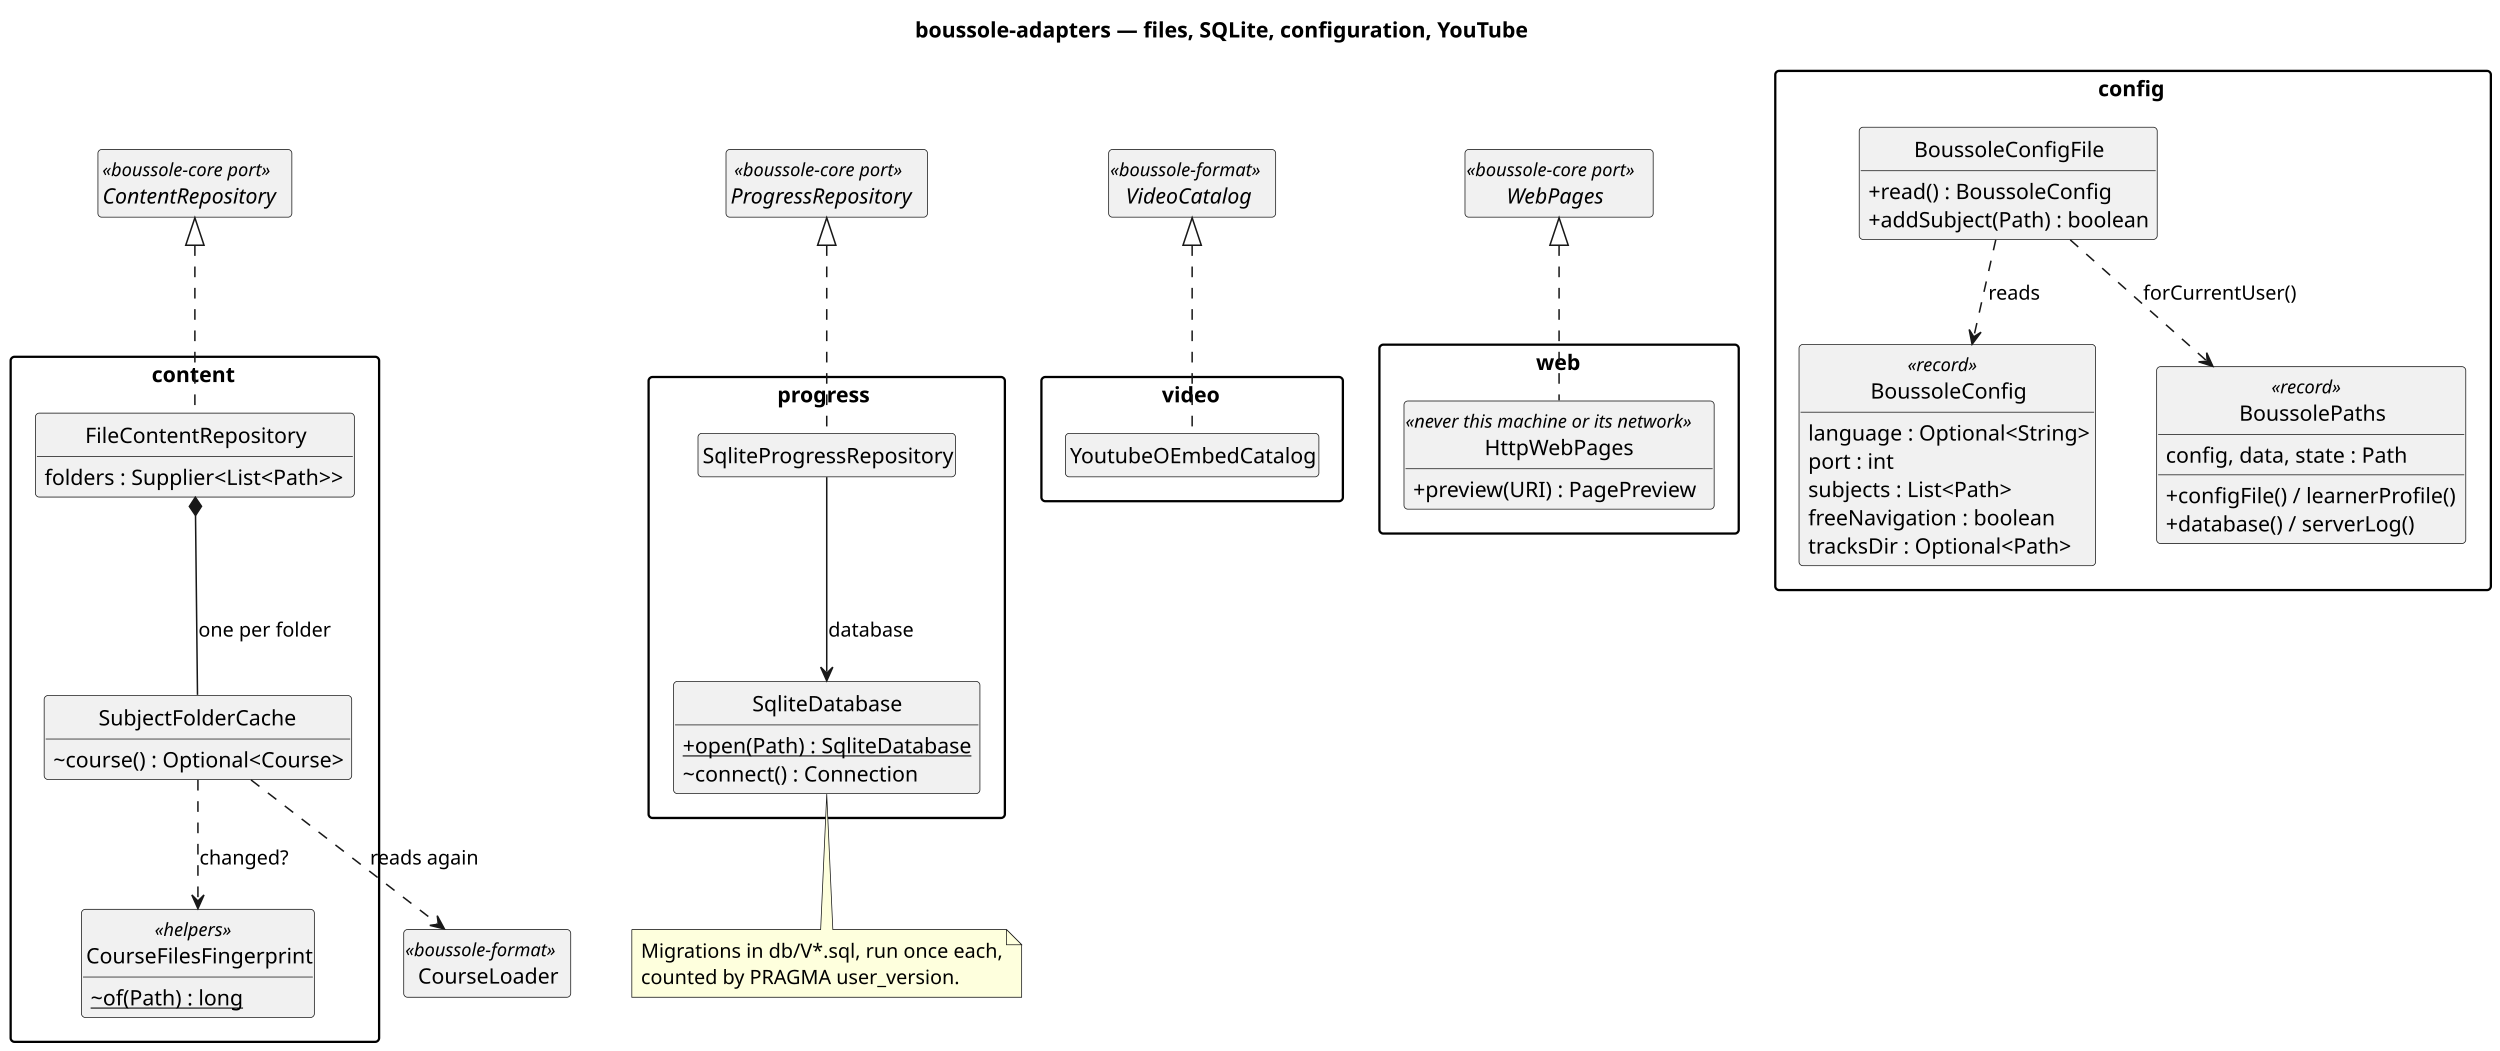
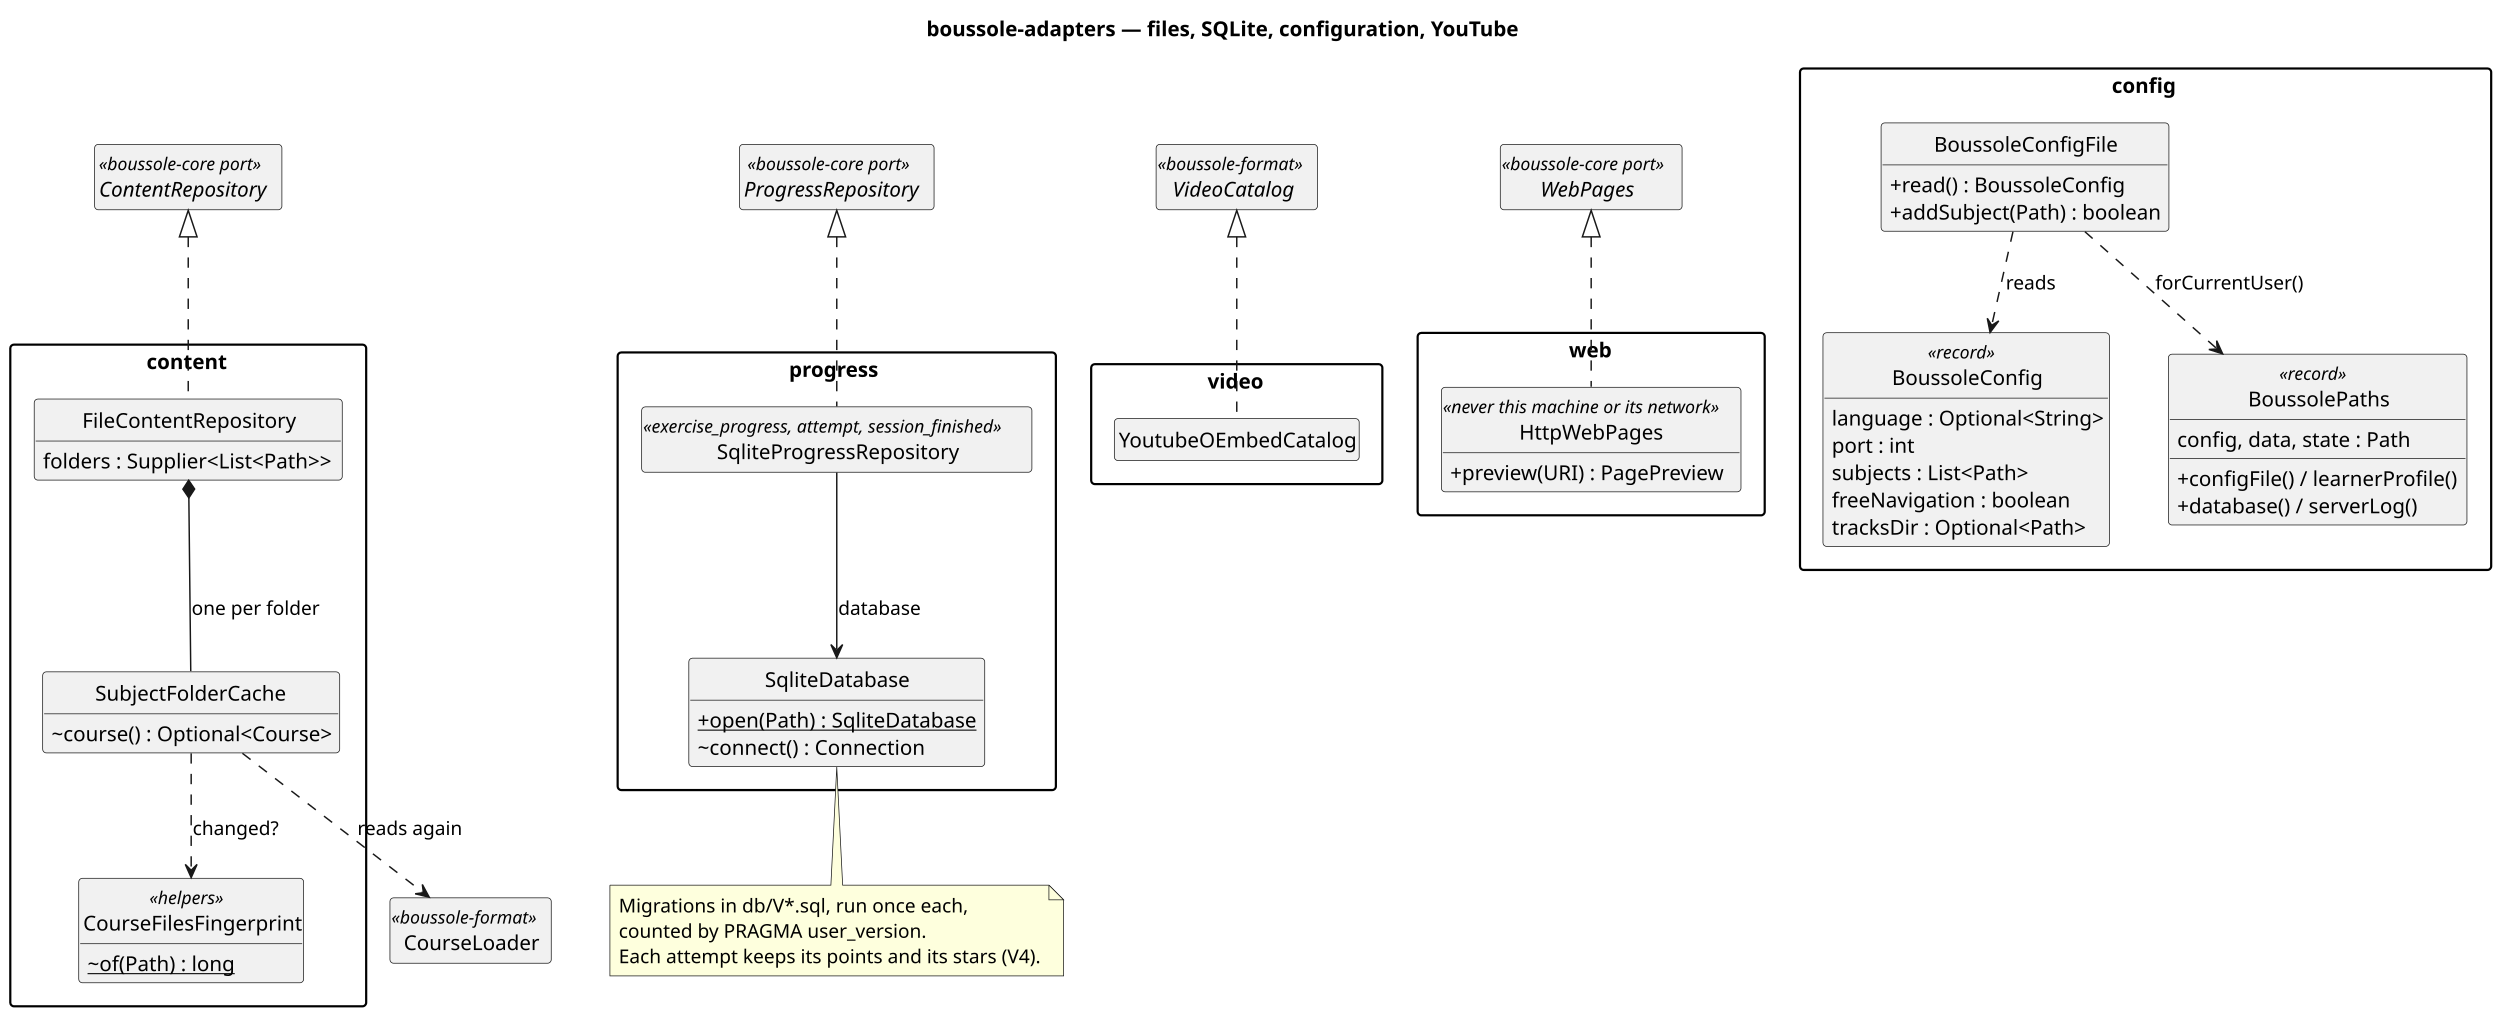
- <svg xmlns="http://www.w3.org/2000/svg" contentStyleType="text/css" data-diagram-type="CLASS" height="690px" preserveAspectRatio="none" style="width:1642px;height:690px;background:#FFFFFF;" version="1.1" viewBox="0 0 1642 690" width="1642px" zoomAndPan="magnify">
+ <svg xmlns="http://www.w3.org/2000/svg" contentStyleType="text/css" data-diagram-type="CLASS" height="690px" preserveAspectRatio="none" style="width:1700px;height:690px;background:#FFFFFF;" version="1.1" viewBox="0 0 1700 690" width="1700px" zoomAndPan="magnify">
  <defs />
  <g>
    <g class="title" data-source-line="7">
-       <text fill="#000000" font-family="sans-serif" font-size="14" font-weight="bold" lengthAdjust="spacing" textLength="426.06" x="600.97" y="24.616">boussole-adapters — files, SQLite, configuration, YouTube</text>
+       <text fill="#000000" font-family="sans-serif" font-size="14" font-weight="bold" lengthAdjust="spacing" textLength="426.06" x="629.97" y="24.616">boussole-adapters — files, SQLite, configuration, YouTube</text>
    </g>
    <g class="cluster" data-qualified-name="content" data-source-line="9" id="ent0002">
      <rect fill="none" height="449.94" rx="2.5" ry="2.5" style="stroke:#000000;stroke-width:1.5;" width="242" x="7" y="234.344" />
      <text fill="#000000" font-family="sans-serif" font-size="14" font-weight="bold" lengthAdjust="spacing" textLength="56.71" x="99.645" y="250.96">content</text>
    </g>
    <g class="cluster" data-qualified-name="progress" data-source-line="21" id="ent0006">
-       <rect fill="none" height="289.62" rx="2.5" ry="2.5" style="stroke:#000000;stroke-width:1.5;" width="234" x="426" y="247.624" />
-       <text fill="#000000" font-family="sans-serif" font-size="14" font-weight="bold" lengthAdjust="spacing" textLength="64.974" x="510.513" y="264.24">progress</text>
+       <rect fill="none" height="297.58" rx="2.5" ry="2.5" style="stroke:#000000;stroke-width:1.5;" width="298" x="420" y="239.664" />
+       <text fill="#000000" font-family="sans-serif" font-size="14" font-weight="bold" lengthAdjust="spacing" textLength="64.974" x="536.513" y="256.28">progress</text>
    </g>
    <g class="cluster" data-qualified-name="config" data-source-line="29" id="ent0009">
-       <rect fill="none" height="340.99" rx="2.5" ry="2.5" style="stroke:#000000;stroke-width:1.5;" width="470" x="1166" y="46.564" />
-       <text fill="#000000" font-family="sans-serif" font-size="14" font-weight="bold" lengthAdjust="spacing" textLength="45.913" x="1378.044" y="63.18">config</text>
+       <rect fill="none" height="340.99" rx="2.5" ry="2.5" style="stroke:#000000;stroke-width:1.5;" width="470" x="1224" y="46.564" />
+       <text fill="#000000" font-family="sans-serif" font-size="14" font-weight="bold" lengthAdjust="spacing" textLength="45.913" x="1436.044" y="63.18">config</text>
    </g>
    <g class="cluster" data-qualified-name="video" data-source-line="48" id="ent0013">
-       <rect fill="none" height="81.56" rx="2.5" ry="2.5" style="stroke:#000000;stroke-width:1.5;" width="198" x="684" y="247.624" />
-       <text fill="#000000" font-family="sans-serif" font-size="14" font-weight="bold" lengthAdjust="spacing" textLength="39.763" x="763.118" y="264.24">video</text>
+       <rect fill="none" height="81.56" rx="2.5" ry="2.5" style="stroke:#000000;stroke-width:1.5;" width="198" x="742" y="247.624" />
+       <text fill="#000000" font-family="sans-serif" font-size="14" font-weight="bold" lengthAdjust="spacing" textLength="39.763" x="821.118" y="264.24">video</text>
    </g>
    <g class="cluster" data-qualified-name="web" data-source-line="52" id="ent0015">
-       <rect fill="none" height="124.04" rx="2.5" ry="2.5" style="stroke:#000000;stroke-width:1.5;" width="236" x="906" y="226.384" />
-       <text fill="#000000" font-family="sans-serif" font-size="14" font-weight="bold" lengthAdjust="spacing" textLength="30.32" x="1008.84" y="243">web</text>
+       <rect fill="none" height="124.04" rx="2.5" ry="2.5" style="stroke:#000000;stroke-width:1.5;" width="236" x="964" y="226.384" />
+       <text fill="#000000" font-family="sans-serif" font-size="14" font-weight="bold" lengthAdjust="spacing" textLength="30.32" x="1066.84" y="243">web</text>
    </g>
    <g class="entity" data-qualified-name="content.FileContentRepository" data-source-line="10" id="ent0003">
      <rect fill="#F1F1F1" height="55.128" rx="2.5" ry="2.5" style="stroke:#181818;stroke-width:0.5;" width="209.469" x="23.27" y="271.344" />
      <text fill="#000000" font-family="sans-serif" font-size="14" lengthAdjust="spacing" textLength="144.157" x="55.926" y="290.96">FileContentRepository</text>
      <line style="stroke:#181818;stroke-width:0.5;" x1="24.27" x2="231.739" y1="299.908" y2="299.908" />
      <text fill="#000000" font-family="sans-serif" font-size="14" lengthAdjust="spacing" textLength="197.469" x="29.27" y="318.524">folders : Supplier&lt;List&lt;Path&gt;&gt;</text>
    </g>
    <g class="entity" data-qualified-name="content.SubjectFolderCache" data-source-line="13" id="ent0004">
      <rect fill="#F1F1F1" height="55.128" rx="2.5" ry="2.5" style="stroke:#181818;stroke-width:0.5;" width="201.979" x="29.01" y="456.834" />
      <text fill="#000000" font-family="sans-serif" font-size="14" lengthAdjust="spacing" textLength="130.577" x="64.711" y="476.45">SubjectFolderCache</text>
      <line style="stroke:#181818;stroke-width:0.5;" x1="30.01" x2="229.989" y1="485.398" y2="485.398" />
      <text fill="#000000" font-family="sans-serif" font-size="14" lengthAdjust="spacing" textLength="189.979" x="35.01" y="504.014">~course() : Optional&lt;Course&gt;</text>
    </g>
    <g class="entity" data-qualified-name="content.CourseFilesFingerprint" data-source-line="16" id="ent0005">
      <rect fill="#F1F1F1" height="71.04" rx="2.5" ry="2.5" style="stroke:#181818;stroke-width:0.5;" width="152.944" x="53.53" y="597.244" />
      <text fill="#000000" font-family="sans-serif" font-size="12" font-style="italic" lengthAdjust="spacing" textLength="56.832" x="101.585" y="614.772">«helpers»</text>
      <text fill="#000000" font-family="sans-serif" font-size="14" lengthAdjust="spacing" textLength="146.944" x="56.53" y="632.772">CourseFilesFingerprint</text>
      <line style="stroke:#181818;stroke-width:0.5;" x1="54.53" x2="205.474" y1="641.72" y2="641.72" />
      <text fill="#000000" font-family="sans-serif" font-size="14" lengthAdjust="spacing" text-decoration="underline" textLength="98.98" x="59.53" y="660.336">~of(Path) : long</text>
    </g>
    <g class="entity" data-qualified-name="progress.SqliteProgressRepository" data-source-line="22" id="ent0007">
-       <rect fill="#F1F1F1" height="28.564" rx="2.5" ry="2.5" style="stroke:#181818;stroke-width:0.5;" width="169.099" x="458.45" y="284.624" />
-       <text fill="#000000" font-family="sans-serif" font-size="14" lengthAdjust="spacing" textLength="163.099" x="461.45" y="304.24">SqliteProgressRepository</text>
+       <rect fill="#F1F1F1" height="44.476" rx="2.5" ry="2.5" style="stroke:#181818;stroke-width:0.5;" width="265.366" x="436.32" y="276.664" />
+       <text fill="#000000" font-family="sans-serif" font-size="12" font-style="italic" lengthAdjust="spacing" textLength="263.366" x="437.32" y="294.192">«exercise_progress, attempt, session_finished»</text>
+       <text fill="#000000" font-family="sans-serif" font-size="14" lengthAdjust="spacing" textLength="163.099" x="487.453" y="312.192">SqliteProgressRepository</text>
    </g>
    <g class="entity" data-qualified-name="progress.SqliteDatabase" data-source-line="23" id="ent0008">
-       <rect fill="#F1F1F1" height="73.692" rx="2.5" ry="2.5" style="stroke:#181818;stroke-width:0.5;" width="201.223" x="442.39" y="447.554" />
-       <text fill="#000000" font-family="sans-serif" font-size="14" lengthAdjust="spacing" textLength="97.818" x="494.093" y="467.17">SqliteDatabase</text>
-       <line style="stroke:#181818;stroke-width:0.5;" x1="443.39" x2="642.613" y1="476.118" y2="476.118" />
-       <text fill="#000000" font-family="sans-serif" font-size="14" lengthAdjust="spacing" text-decoration="underline" textLength="189.223" x="448.39" y="494.734">+open(Path) : SqliteDatabase</text>
-       <text fill="#000000" font-family="sans-serif" font-size="14" lengthAdjust="spacing" textLength="154.601" x="448.39" y="513.298">~connect() : Connection</text>
+       <rect fill="#F1F1F1" height="73.692" rx="2.5" ry="2.5" style="stroke:#181818;stroke-width:0.5;" width="201.223" x="468.39" y="447.554" />
+       <text fill="#000000" font-family="sans-serif" font-size="14" lengthAdjust="spacing" textLength="97.818" x="520.093" y="467.17">SqliteDatabase</text>
+       <line style="stroke:#181818;stroke-width:0.5;" x1="469.39" x2="668.613" y1="476.118" y2="476.118" />
+       <text fill="#000000" font-family="sans-serif" font-size="14" lengthAdjust="spacing" text-decoration="underline" textLength="189.223" x="474.39" y="494.734">+open(Path) : SqliteDatabase</text>
+       <text fill="#000000" font-family="sans-serif" font-size="14" lengthAdjust="spacing" textLength="154.601" x="474.39" y="513.298">~connect() : Connection</text>
    </g>
    <g class="entity" data-qualified-name="config.BoussoleConfigFile" data-source-line="30" id="ent0010">
-       <rect fill="#F1F1F1" height="73.692" rx="2.5" ry="2.5" style="stroke:#181818;stroke-width:0.5;" width="195.721" x="1221.14" y="83.564" />
-       <text fill="#000000" font-family="sans-serif" font-size="14" lengthAdjust="spacing" textLength="123.76" x="1257.121" y="103.18">BoussoleConfigFile</text>
-       <line style="stroke:#181818;stroke-width:0.5;" x1="1222.14" x2="1415.861" y1="112.128" y2="112.128" />
-       <text fill="#000000" font-family="sans-serif" font-size="14" lengthAdjust="spacing" textLength="159.487" x="1227.14" y="130.744">+read() : BoussoleConfig</text>
-       <text fill="#000000" font-family="sans-serif" font-size="14" lengthAdjust="spacing" textLength="183.721" x="1227.14" y="149.308">+addSubject(Path) : boolean</text>
+       <rect fill="#F1F1F1" height="73.692" rx="2.5" ry="2.5" style="stroke:#181818;stroke-width:0.5;" width="195.721" x="1279.14" y="83.564" />
+       <text fill="#000000" font-family="sans-serif" font-size="14" lengthAdjust="spacing" textLength="123.76" x="1315.121" y="103.18">BoussoleConfigFile</text>
+       <line style="stroke:#181818;stroke-width:0.5;" x1="1280.14" x2="1473.861" y1="112.128" y2="112.128" />
+       <text fill="#000000" font-family="sans-serif" font-size="14" lengthAdjust="spacing" textLength="159.487" x="1285.14" y="130.744">+read() : BoussoleConfig</text>
+       <text fill="#000000" font-family="sans-serif" font-size="14" lengthAdjust="spacing" textLength="183.721" x="1285.14" y="149.308">+addSubject(Path) : boolean</text>
    </g>
    <g class="entity" data-qualified-name="config.BoussoleConfig" data-source-line="34" id="ent0011">
-       <rect fill="#F1F1F1" height="145.296" rx="2.5" ry="2.5" style="stroke:#181818;stroke-width:0.5;" width="194.783" x="1181.61" y="226.254" />
-       <text fill="#000000" font-family="sans-serif" font-size="12" font-style="italic" lengthAdjust="spacing" textLength="52.248" x="1252.878" y="243.782">«record»</text>
-       <text fill="#000000" font-family="sans-serif" font-size="14" lengthAdjust="spacing" textLength="100.968" x="1228.518" y="261.782">BoussoleConfig</text>
-       <line style="stroke:#181818;stroke-width:0.5;" x1="1182.61" x2="1375.393" y1="270.73" y2="270.73" />
-       <text fill="#000000" font-family="sans-serif" font-size="14" lengthAdjust="spacing" textLength="182.783" x="1187.61" y="289.346">language : Optional&lt;String&gt;</text>
-       <text fill="#000000" font-family="sans-serif" font-size="14" lengthAdjust="spacing" textLength="55.636" x="1187.61" y="307.91">port : int</text>
-       <text fill="#000000" font-family="sans-serif" font-size="14" lengthAdjust="spacing" textLength="135.673" x="1187.61" y="326.474">subjects : List&lt;Path&gt;</text>
-       <text fill="#000000" font-family="sans-serif" font-size="14" lengthAdjust="spacing" textLength="158.745" x="1187.61" y="345.038">freeNavigation : boolean</text>
-       <text fill="#000000" font-family="sans-serif" font-size="14" lengthAdjust="spacing" textLength="172.675" x="1187.61" y="363.602">tracksDir : Optional&lt;Path&gt;</text>
+       <rect fill="#F1F1F1" height="145.296" rx="2.5" ry="2.5" style="stroke:#181818;stroke-width:0.5;" width="194.783" x="1239.61" y="226.254" />
+       <text fill="#000000" font-family="sans-serif" font-size="12" font-style="italic" lengthAdjust="spacing" textLength="52.248" x="1310.878" y="243.782">«record»</text>
+       <text fill="#000000" font-family="sans-serif" font-size="14" lengthAdjust="spacing" textLength="100.968" x="1286.518" y="261.782">BoussoleConfig</text>
+       <line style="stroke:#181818;stroke-width:0.5;" x1="1240.61" x2="1433.393" y1="270.73" y2="270.73" />
+       <text fill="#000000" font-family="sans-serif" font-size="14" lengthAdjust="spacing" textLength="182.783" x="1245.61" y="289.346">language : Optional&lt;String&gt;</text>
+       <text fill="#000000" font-family="sans-serif" font-size="14" lengthAdjust="spacing" textLength="55.636" x="1245.61" y="307.91">port : int</text>
+       <text fill="#000000" font-family="sans-serif" font-size="14" lengthAdjust="spacing" textLength="135.673" x="1245.61" y="326.474">subjects : List&lt;Path&gt;</text>
+       <text fill="#000000" font-family="sans-serif" font-size="14" lengthAdjust="spacing" textLength="158.745" x="1245.61" y="345.038">freeNavigation : boolean</text>
+       <text fill="#000000" font-family="sans-serif" font-size="14" lengthAdjust="spacing" textLength="172.675" x="1245.61" y="363.602">tracksDir : Optional&lt;Path&gt;</text>
    </g>
    <g class="entity" data-qualified-name="config.BoussolePaths" data-source-line="41" id="ent0012">
-       <rect fill="#F1F1F1" height="116.168" rx="2.5" ry="2.5" style="stroke:#181818;stroke-width:0.5;" width="203.029" x="1416.49" y="240.824" />
-       <text fill="#000000" font-family="sans-serif" font-size="12" font-style="italic" lengthAdjust="spacing" textLength="52.248" x="1491.88" y="258.352">«record»</text>
-       <text fill="#000000" font-family="sans-serif" font-size="14" lengthAdjust="spacing" textLength="94.612" x="1470.699" y="276.352">BoussolePaths</text>
-       <line style="stroke:#181818;stroke-width:0.5;" x1="1417.49" x2="1618.519" y1="285.3" y2="285.3" />
-       <text fill="#000000" font-family="sans-serif" font-size="14" lengthAdjust="spacing" textLength="158.633" x="1422.49" y="303.916">config, data, state : Path</text>
-       <line style="stroke:#181818;stroke-width:0.5;" x1="1417.49" x2="1618.519" y1="311.864" y2="311.864" />
-       <text fill="#000000" font-family="sans-serif" font-size="14" lengthAdjust="spacing" textLength="191.029" x="1422.49" y="330.48">+configFile() / learnerProfile()</text>
-       <text fill="#000000" font-family="sans-serif" font-size="14" lengthAdjust="spacing" textLength="163.701" x="1422.49" y="349.044">+database() / serverLog()</text>
+       <rect fill="#F1F1F1" height="116.168" rx="2.5" ry="2.5" style="stroke:#181818;stroke-width:0.5;" width="203.029" x="1474.49" y="240.824" />
+       <text fill="#000000" font-family="sans-serif" font-size="12" font-style="italic" lengthAdjust="spacing" textLength="52.248" x="1549.88" y="258.352">«record»</text>
+       <text fill="#000000" font-family="sans-serif" font-size="14" lengthAdjust="spacing" textLength="94.612" x="1528.699" y="276.352">BoussolePaths</text>
+       <line style="stroke:#181818;stroke-width:0.5;" x1="1475.49" x2="1676.519" y1="285.3" y2="285.3" />
+       <text fill="#000000" font-family="sans-serif" font-size="14" lengthAdjust="spacing" textLength="158.633" x="1480.49" y="303.916">config, data, state : Path</text>
+       <line style="stroke:#181818;stroke-width:0.5;" x1="1475.49" x2="1676.519" y1="311.864" y2="311.864" />
+       <text fill="#000000" font-family="sans-serif" font-size="14" lengthAdjust="spacing" textLength="191.029" x="1480.49" y="330.48">+configFile() / learnerProfile()</text>
+       <text fill="#000000" font-family="sans-serif" font-size="14" lengthAdjust="spacing" textLength="163.701" x="1480.49" y="349.044">+database() / serverLog()</text>
    </g>
    <g class="entity" data-qualified-name="video.YoutubeOEmbedCatalog" data-source-line="49" id="ent0014">
-       <rect fill="#F1F1F1" height="28.564" rx="2.5" ry="2.5" style="stroke:#181818;stroke-width:0.5;" width="166.481" x="699.76" y="284.624" />
-       <text fill="#000000" font-family="sans-serif" font-size="14" lengthAdjust="spacing" textLength="160.481" x="702.76" y="304.24">YoutubeOEmbedCatalog</text>
+       <rect fill="#F1F1F1" height="28.564" rx="2.5" ry="2.5" style="stroke:#181818;stroke-width:0.5;" width="166.481" x="757.76" y="284.624" />
+       <text fill="#000000" font-family="sans-serif" font-size="14" lengthAdjust="spacing" textLength="160.481" x="760.76" y="304.24">YoutubeOEmbedCatalog</text>
    </g>
    <g class="entity" data-qualified-name="web.HttpWebPages" data-source-line="53" id="ent0016">
-       <rect fill="#F1F1F1" height="71.04" rx="2.5" ry="2.5" style="stroke:#181818;stroke-width:0.5;" width="203.721" x="922.14" y="263.384" />
-       <text fill="#000000" font-family="sans-serif" font-size="12" font-style="italic" lengthAdjust="spacing" textLength="201.721" x="923.14" y="280.912">«never this machine or its network»</text>
-       <text fill="#000000" font-family="sans-serif" font-size="14" lengthAdjust="spacing" textLength="97.86" x="975.071" y="298.912">HttpWebPages</text>
-       <line style="stroke:#181818;stroke-width:0.5;" x1="923.14" x2="1124.861" y1="307.86" y2="307.86" />
-       <text fill="#000000" font-family="sans-serif" font-size="14" lengthAdjust="spacing" textLength="187.235" x="928.14" y="326.476">+preview(URI) : PagePreview</text>
+       <rect fill="#F1F1F1" height="71.04" rx="2.5" ry="2.5" style="stroke:#181818;stroke-width:0.5;" width="203.721" x="980.14" y="263.384" />
+       <text fill="#000000" font-family="sans-serif" font-size="12" font-style="italic" lengthAdjust="spacing" textLength="201.721" x="981.14" y="280.912">«never this machine or its network»</text>
+       <text fill="#000000" font-family="sans-serif" font-size="14" lengthAdjust="spacing" textLength="97.86" x="1033.071" y="298.912">HttpWebPages</text>
+       <line style="stroke:#181818;stroke-width:0.5;" x1="981.14" x2="1182.861" y1="307.86" y2="307.86" />
+       <text fill="#000000" font-family="sans-serif" font-size="14" lengthAdjust="spacing" textLength="187.235" x="986.14" y="326.476">+preview(URI) : PagePreview</text>
    </g>
    <g class="entity" data-qualified-name="ContentRepository" data-source-line="58" id="ent0017">
      <rect fill="#F1F1F1" height="44.476" rx="2.5" ry="2.5" style="stroke:#181818;stroke-width:0.5;" width="127.366" x="64.32" y="98.174" />
      <text fill="#000000" font-family="sans-serif" font-size="12" font-style="italic" lengthAdjust="spacing" textLength="121.609" x="67.198" y="115.702">«boussole-core port»</text>
      <text fill="#000000" font-family="sans-serif" font-size="14" font-style="italic" lengthAdjust="spacing" textLength="121.366" x="67.32" y="133.702">ContentRepository</text>
    </g>
    <g class="entity" data-qualified-name="ProgressRepository" data-source-line="59" id="ent0018">
-       <rect fill="#F1F1F1" height="44.476" rx="2.5" ry="2.5" style="stroke:#181818;stroke-width:0.5;" width="132.321" x="476.84" y="98.174" />
-       <text fill="#000000" font-family="sans-serif" font-size="12" font-style="italic" lengthAdjust="spacing" textLength="121.609" x="482.196" y="115.702">«boussole-core port»</text>
-       <text fill="#000000" font-family="sans-serif" font-size="14" font-style="italic" lengthAdjust="spacing" textLength="126.322" x="479.84" y="133.702">ProgressRepository</text>
+       <rect fill="#F1F1F1" height="44.476" rx="2.5" ry="2.5" style="stroke:#181818;stroke-width:0.5;" width="132.321" x="502.84" y="98.174" />
+       <text fill="#000000" font-family="sans-serif" font-size="12" font-style="italic" lengthAdjust="spacing" textLength="121.609" x="508.196" y="115.702">«boussole-core port»</text>
+       <text fill="#000000" font-family="sans-serif" font-size="14" font-style="italic" lengthAdjust="spacing" textLength="126.322" x="505.84" y="133.702">ProgressRepository</text>
    </g>
    <g class="entity" data-qualified-name="VideoCatalog" data-source-line="60" id="ent0019">
-       <rect fill="#F1F1F1" height="44.476" rx="2.5" ry="2.5" style="stroke:#181818;stroke-width:0.5;" width="109.689" x="728.16" y="98.174" />
-       <text fill="#000000" font-family="sans-serif" font-size="12" font-style="italic" lengthAdjust="spacing" textLength="107.689" x="729.16" y="115.702">«boussole-format»</text>
-       <text fill="#000000" font-family="sans-serif" font-size="14" font-style="italic" lengthAdjust="spacing" textLength="87.22" x="739.394" y="133.702">VideoCatalog</text>
+       <rect fill="#F1F1F1" height="44.476" rx="2.5" ry="2.5" style="stroke:#181818;stroke-width:0.5;" width="109.689" x="786.16" y="98.174" />
+       <text fill="#000000" font-family="sans-serif" font-size="12" font-style="italic" lengthAdjust="spacing" textLength="107.689" x="787.16" y="115.702">«boussole-format»</text>
+       <text fill="#000000" font-family="sans-serif" font-size="14" font-style="italic" lengthAdjust="spacing" textLength="87.22" x="797.394" y="133.702">VideoCatalog</text>
    </g>
    <g class="entity" data-qualified-name="WebPages" data-source-line="61" id="ent0020">
-       <rect fill="#F1F1F1" height="44.476" rx="2.5" ry="2.5" style="stroke:#181818;stroke-width:0.5;" width="123.609" x="962.2" y="98.174" />
-       <text fill="#000000" font-family="sans-serif" font-size="12" font-style="italic" lengthAdjust="spacing" textLength="121.609" x="963.2" y="115.702">«boussole-core port»</text>
-       <text fill="#000000" font-family="sans-serif" font-size="14" font-style="italic" lengthAdjust="spacing" textLength="69.104" x="989.453" y="133.702">WebPages</text>
+       <rect fill="#F1F1F1" height="44.476" rx="2.5" ry="2.5" style="stroke:#181818;stroke-width:0.5;" width="123.609" x="1020.2" y="98.174" />
+       <text fill="#000000" font-family="sans-serif" font-size="12" font-style="italic" lengthAdjust="spacing" textLength="121.609" x="1021.2" y="115.702">«boussole-core port»</text>
+       <text fill="#000000" font-family="sans-serif" font-size="14" font-style="italic" lengthAdjust="spacing" textLength="69.104" x="1047.453" y="133.702">WebPages</text>
    </g>
    <g class="entity" data-qualified-name="CourseLoader" data-source-line="62" id="ent0021">
      <rect fill="#F1F1F1" height="44.476" rx="2.5" ry="2.5" style="stroke:#181818;stroke-width:0.5;" width="109.689" x="265.16" y="610.524" />
      <text fill="#000000" font-family="sans-serif" font-size="12" font-style="italic" lengthAdjust="spacing" textLength="107.689" x="266.16" y="628.052">«boussole-format»</text>
      <text fill="#000000" font-family="sans-serif" font-size="14" lengthAdjust="spacing" textLength="90.958" x="274.526" y="646.052">CourseLoader</text>
    </g>
    <g class="entity" data-qualified-name="GMN32" data-source-line="76" id="ent0033">
-       <path d="M414.98,610.524 L414.98,655 A0,0 0 0 0 414.98,655 L671.02,655 A0,0 0 0 0 671.02,655 L671.02,620.524 L661.02,610.524 L547,610.524 L543,521.574 L539,610.524 L414.98,610.524 A0,0 0 0 0 414.98,610.524" fill="#FEFFDD" style="stroke:#181818;stroke-width:0.5;" />
-       <path d="M661.02,610.524 L661.02,620.524 L671.02,620.524 L661.02,610.524" fill="#FEFFDD" style="stroke:#181818;stroke-width:0.5;" />
-       <text fill="#000000" font-family="sans-serif" font-size="13" lengthAdjust="spacing" textLength="235.04" x="420.98" y="629.096">Migrations in db/V*.sql, run once each,</text>
-       <text fill="#000000" font-family="sans-serif" font-size="13" lengthAdjust="spacing" textLength="209.183" x="420.98" y="646.334">counted by PRAGMA user_version.</text>
+       <path d="M414.74,601.904 L414.74,663.618 A0,0 0 0 0 414.74,663.618 L723.261,663.618 A0,0 0 0 0 723.261,663.618 L723.261,611.904 L713.261,601.904 L573,601.904 L569,521.574 L565,601.904 L414.74,601.904 A0,0 0 0 0 414.74,601.904" fill="#FEFFDD" style="stroke:#181818;stroke-width:0.5;" />
+       <path d="M713.261,601.904 L713.261,611.904 L723.261,611.904 L713.261,601.904" fill="#FEFFDD" style="stroke:#181818;stroke-width:0.5;" />
+       <text fill="#000000" font-family="sans-serif" font-size="13" lengthAdjust="spacing" textLength="235.04" x="420.74" y="620.476">Migrations in db/V*.sql, run once each,</text>
+       <text fill="#000000" font-family="sans-serif" font-size="13" lengthAdjust="spacing" textLength="209.183" x="420.74" y="637.714">counted by PRAGMA user_version.</text>
+       <text fill="#000000" font-family="sans-serif" font-size="13" lengthAdjust="spacing" textLength="287.521" x="420.74" y="654.952">Each attempt keeps its points and its stars (V4).</text>
    </g>
    <g class="link" data-entity-1="ent0017" data-entity-2="ent0003" data-link-type="extension" data-source-line="64" id="lnk22">
      <path codeLine="64" d="M128,161.054 C128,193.274 128,235.804 128,270.884" fill="none" id="ContentRepository-backto-FileContentRepository" style="stroke:#181818;stroke-width:1;stroke-dasharray:7,7;" />
      <polygon fill="none" points="128,143.054,122,161.054,134,161.054,128,143.054" style="stroke:#181818;stroke-width:1;" />
    </g>
    <g class="link" data-entity-1="ent0020" data-entity-2="ent0016" data-link-type="extension" data-source-line="65" id="lnk23">
-       <path codeLine="65" d="M1024,161.054 C1024,190.964 1024,227.304 1024,262.994" fill="none" id="WebPages-backto-HttpWebPages" style="stroke:#181818;stroke-width:1;stroke-dasharray:7,7;" />
-       <polygon fill="none" points="1024,143.054,1018,161.054,1030,161.054,1024,143.054" style="stroke:#181818;stroke-width:1;" />
+       <path codeLine="65" d="M1082,161.054 C1082,190.964 1082,227.304 1082,262.994" fill="none" id="WebPages-backto-HttpWebPages" style="stroke:#181818;stroke-width:1;stroke-dasharray:7,7;" />
+       <polygon fill="none" points="1082,143.054,1076,161.054,1088,161.054,1082,143.054" style="stroke:#181818;stroke-width:1;" />
    </g>
    <g class="link" data-entity-1="ent0003" data-entity-2="ent0004" data-link-type="composition" data-source-line="66" id="lnk24">
      <path codeLine="66" d="M128.421,338.583 C128.801,373.273 129.33,421.534 129.71,456.384" fill="none" id="FileContentRepository-backto-SubjectFolderCache" style="stroke:#181818;stroke-width:1;" />
      <polygon fill="#181818" points="128.29,326.584,124.356,332.627,128.421,338.583,132.356,332.54,128.29,326.584" style="stroke:#181818;stroke-width:1;" />
      <text fill="#000000" font-family="sans-serif" font-size="13" lengthAdjust="spacing" textLength="85.215" x="130.3" y="418.126">one per folder</text>
    </g>
    <g class="link" data-entity-1="ent0004" data-entity-2="ent0005" data-link-type="dependency" data-source-line="67" id="lnk25">
      <path codeLine="67" d="M130,512.244 C130,536.014 130,564.854 130,590.794" fill="none" id="SubjectFolderCache-to-CourseFilesFingerprint" style="stroke:#181818;stroke-width:1;stroke-dasharray:7,7;" />
      <polygon fill="#181818" points="130,596.794,134,587.794,130,591.794,126,587.794,130,596.794" style="stroke:#181818;stroke-width:1;" />
      <text fill="#000000" font-family="sans-serif" font-size="13" lengthAdjust="spacing" textLength="58.292" x="131" y="567.816">changed?</text>
    </g>
    <g class="link" data-entity-1="ent0004" data-entity-2="ent0021" data-link-type="dependency" data-source-line="68" id="lnk26">
      <path codeLine="68" d="M164.85,512.244 C201.38,540.384 253.317,580.392 287.117,606.432" fill="none" id="SubjectFolderCache-to-CourseLoader" style="stroke:#181818;stroke-width:1;stroke-dasharray:7,7;" />
      <polygon fill="#181818" points="291.87,610.094,287.182,601.433,287.909,607.042,282.299,607.77,291.87,610.094" style="stroke:#181818;stroke-width:1;" />
      <text fill="#000000" font-family="sans-serif" font-size="13" lengthAdjust="spacing" textLength="69.667" x="243.02" y="567.816">reads again</text>
    </g>
    <g class="link" data-entity-1="ent0018" data-entity-2="ent0007" data-link-type="extension" data-source-line="69" id="lnk27">
-       <path codeLine="69" d="M543,161.054 C543,197.874 543,253.674 543,284.204" fill="none" id="ProgressRepository-backto-SqliteProgressRepository" style="stroke:#181818;stroke-width:1;stroke-dasharray:7,7;" />
-       <polygon fill="none" points="543,143.054,537,161.054,549,161.054,543,143.054" style="stroke:#181818;stroke-width:1;" />
+       <path codeLine="69" d="M569,161.054 C569,195.014 569,242.454 569,276.364" fill="none" id="ProgressRepository-backto-SqliteProgressRepository" style="stroke:#181818;stroke-width:1;stroke-dasharray:7,7;" />
+       <polygon fill="none" points="569,143.054,563,161.054,575,161.054,569,143.054" style="stroke:#181818;stroke-width:1;" />
    </g>
    <g class="link" data-entity-1="ent0007" data-entity-2="ent0008" data-link-type="dependency" data-source-line="70" id="lnk28">
-       <path codeLine="70" d="M543,313.394 C543,341.284 543,400.114 543,441.164" fill="none" id="SqliteProgressRepository-to-SqliteDatabase" style="stroke:#181818;stroke-width:1;" />
-       <polygon fill="#181818" points="543,447.164,547,438.164,543,442.164,539,438.164,543,447.164" style="stroke:#181818;stroke-width:1;" />
-       <text fill="#000000" font-family="sans-serif" font-size="13" lengthAdjust="spacing" textLength="54.808" x="544" y="418.126">database</text>
+       <path codeLine="70" d="M569,321.314 C569,352.224 569,403.764 569,441.314" fill="none" id="SqliteProgressRepository-to-SqliteDatabase" style="stroke:#181818;stroke-width:1;" />
+       <polygon fill="#181818" points="569,447.314,573,438.314,569,442.314,565,438.314,569,447.314" style="stroke:#181818;stroke-width:1;" />
+       <text fill="#000000" font-family="sans-serif" font-size="13" lengthAdjust="spacing" textLength="54.808" x="570" y="418.126">database</text>
    </g>
    <g class="link" data-entity-1="ent0019" data-entity-2="ent0014" data-link-type="extension" data-source-line="71" id="lnk29">
-       <path codeLine="71" d="M783,161.054 C783,197.874 783,253.674 783,284.204" fill="none" id="VideoCatalog-backto-YoutubeOEmbedCatalog" style="stroke:#181818;stroke-width:1;stroke-dasharray:7,7;" />
-       <polygon fill="none" points="783,143.054,777,161.054,789,161.054,783,143.054" style="stroke:#181818;stroke-width:1;" />
+       <path codeLine="71" d="M841,161.054 C841,197.874 841,253.674 841,284.204" fill="none" id="VideoCatalog-backto-YoutubeOEmbedCatalog" style="stroke:#181818;stroke-width:1;stroke-dasharray:7,7;" />
+       <polygon fill="none" points="841,143.054,835,161.054,847,161.054,841,143.054" style="stroke:#181818;stroke-width:1;" />
    </g>
    <g class="link" data-entity-1="ent0010" data-entity-2="ent0011" data-link-type="dependency" data-source-line="72" id="lnk30">
-       <path codeLine="72" d="M1310.81,157.554 C1306.33,177.324 1301.948,196.673 1296.598,220.243" fill="none" id="BoussoleConfigFile-to-BoussoleConfig" style="stroke:#181818;stroke-width:1;stroke-dasharray:7,7;" />
-       <polygon fill="#181818" points="1295.27,226.094,1301.163,218.203,1296.377,221.218,1293.361,216.432,1295.27,226.094" style="stroke:#181818;stroke-width:1;" />
-       <text fill="#000000" font-family="sans-serif" font-size="13" lengthAdjust="spacing" textLength="33.254" x="1305.92" y="196.826">reads</text>
+       <path codeLine="72" d="M1368.81,157.554 C1364.33,177.324 1359.948,196.673 1354.598,220.243" fill="none" id="BoussoleConfigFile-to-BoussoleConfig" style="stroke:#181818;stroke-width:1;stroke-dasharray:7,7;" />
+       <polygon fill="#181818" points="1353.27,226.094,1359.163,218.203,1354.377,221.218,1351.361,216.432,1353.27,226.094" style="stroke:#181818;stroke-width:1;" />
+       <text fill="#000000" font-family="sans-serif" font-size="13" lengthAdjust="spacing" textLength="33.254" x="1363.92" y="196.826">reads</text>
    </g>
    <g class="link" data-entity-1="ent0010" data-entity-2="ent0012" data-link-type="dependency" data-source-line="73" id="lnk31">
-       <path codeLine="73" d="M1359.75,157.554 C1386.7,181.454 1418.121,209.323 1448.921,236.633" fill="none" id="BoussoleConfigFile-to-BoussolePaths" style="stroke:#181818;stroke-width:1;stroke-dasharray:7,7;" />
-       <polygon fill="#181818" points="1453.41,240.614,1449.33,231.65,1449.669,237.297,1444.022,237.636,1453.41,240.614" style="stroke:#181818;stroke-width:1;" />
-       <text fill="#000000" font-family="sans-serif" font-size="13" lengthAdjust="spacing" textLength="99.151" x="1407.59" y="196.826">forCurrentUser()</text>
+       <path codeLine="73" d="M1417.75,157.554 C1444.7,181.454 1476.121,209.323 1506.921,236.633" fill="none" id="BoussoleConfigFile-to-BoussolePaths" style="stroke:#181818;stroke-width:1;stroke-dasharray:7,7;" />
+       <polygon fill="#181818" points="1511.41,240.614,1507.33,231.65,1507.669,237.297,1502.022,237.636,1511.41,240.614" style="stroke:#181818;stroke-width:1;" />
+       <text fill="#000000" font-family="sans-serif" font-size="13" lengthAdjust="spacing" textLength="99.151" x="1465.59" y="196.826">forCurrentUser()</text>
    </g>
  </g>
</svg>
